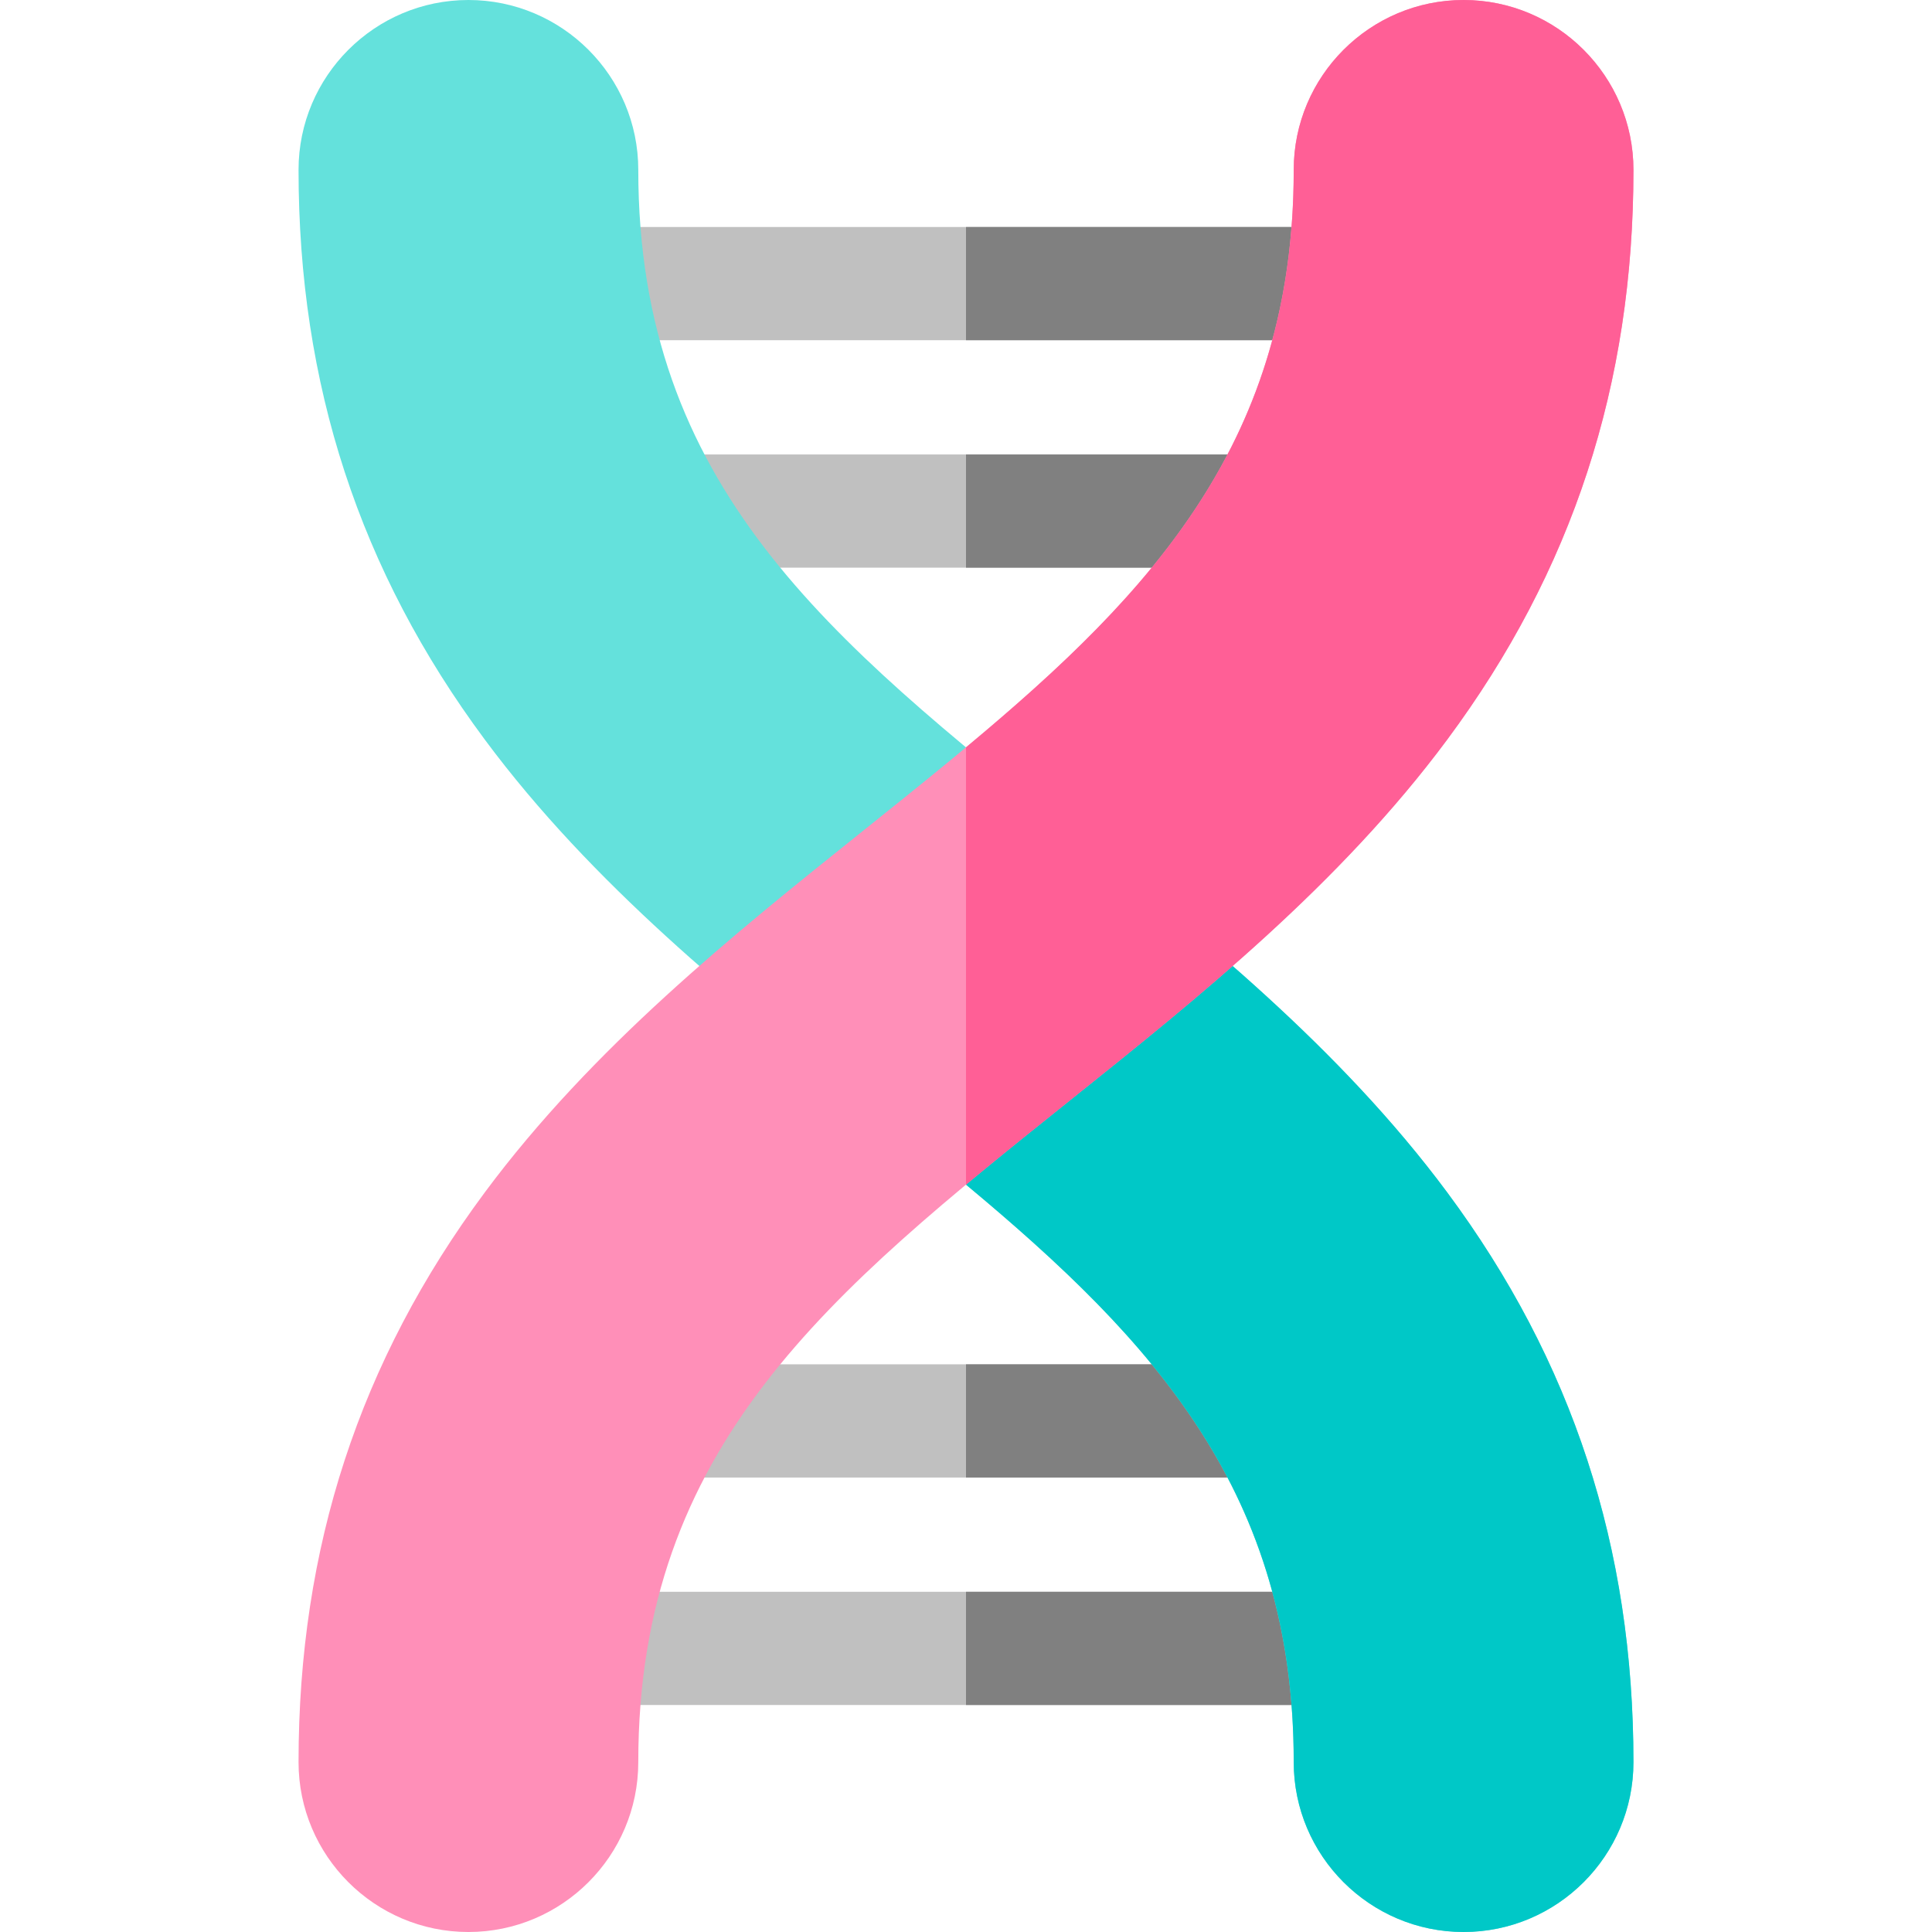
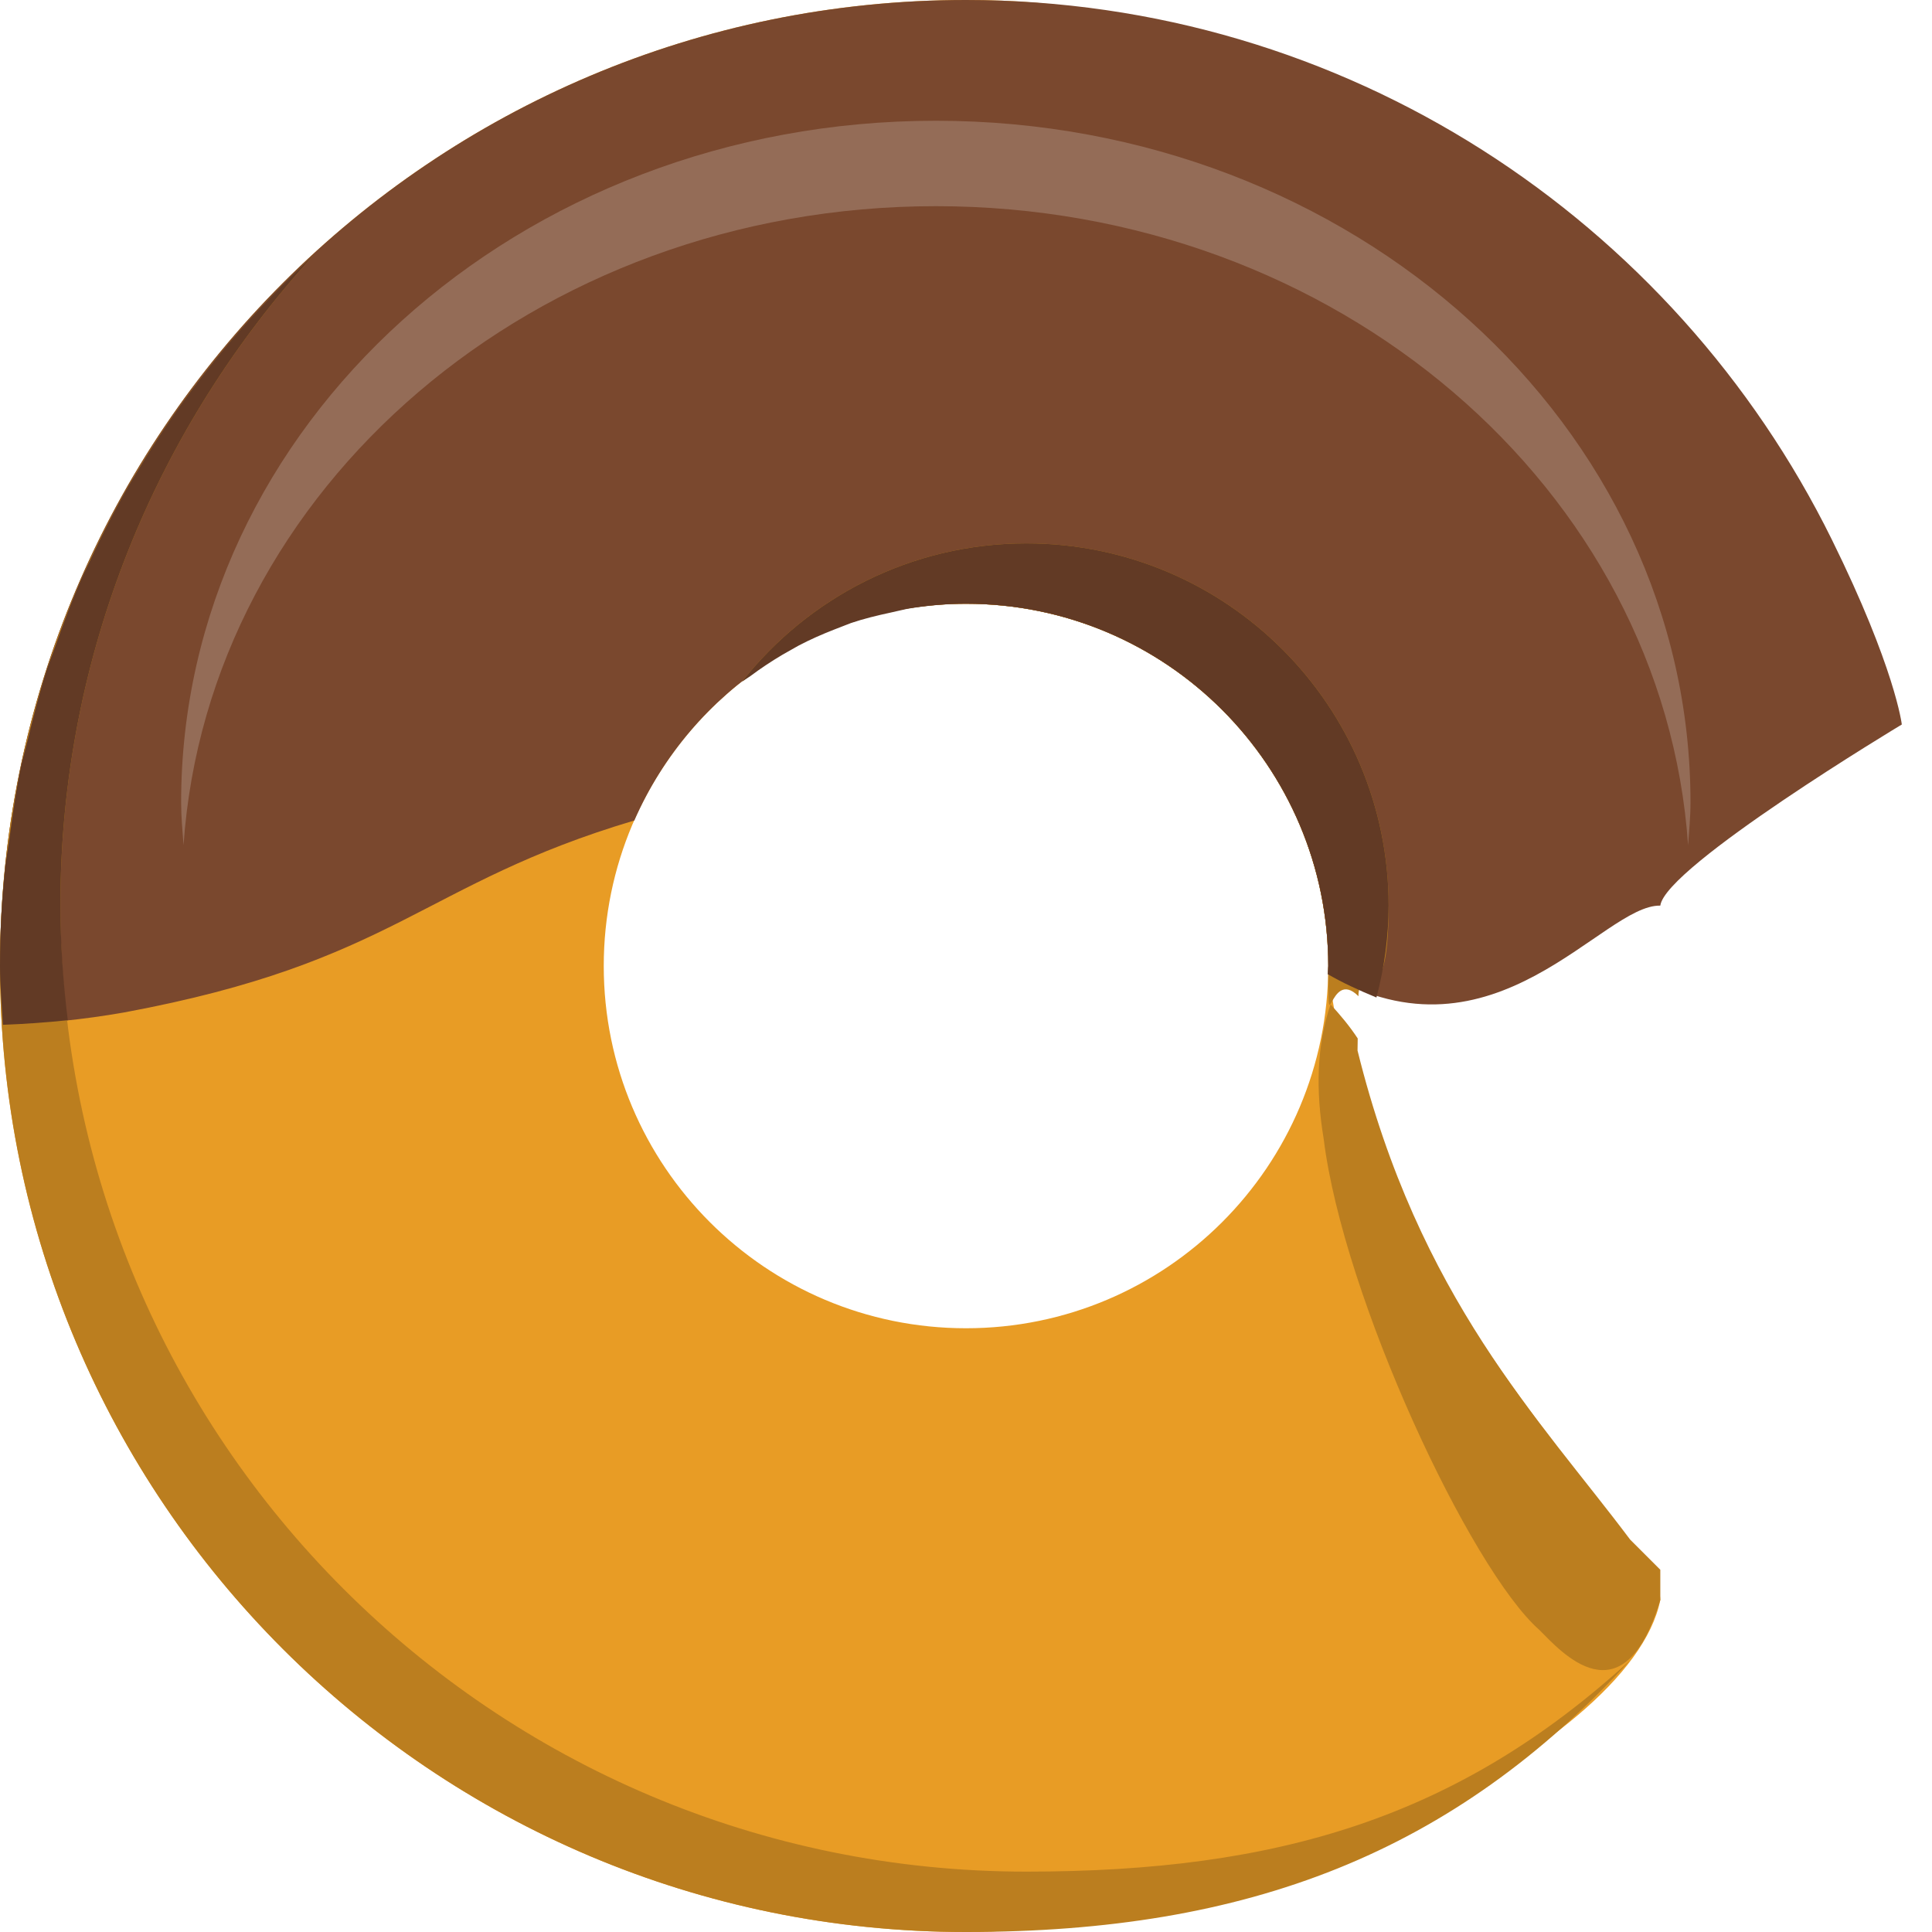
- <svg xmlns="http://www.w3.org/2000/svg" id="Capa_1" enable-background="new 0 0 512 512" height="24" viewBox="0 0 512 512" width="24">
-   <g>
-     <g fill="silver">
-       <path d="m177.958 120.438h156.083v30h-156.083z" />
-       <path d="m177.958 361.562h156.083v30h-156.083z" />
-       <path d="m156.372 60.156h199.257v30h-199.257z" />
-       <path d="m156.372 421.844h199.257v30h-199.257z" />
-     </g>
-     <path d="m256 421.844h99.628v30h-99.628z" fill="grey" />
-     <path d="m256 361.562h78.042v30h-78.042z" fill="grey" />
-     <path d="m256 120.438h78.042v30h-78.042z" fill="grey" />
-     <path d="m256 60.156h99.628v30h-99.628z" fill="grey" />
-     <g>
-       <g>
-         <path d="m387.865 512c-24.822 0-45.016-20.194-45.016-45.016 0-83.856-50.736-124.445-114.97-175.833-33.208-26.567-70.845-56.676-99.399-95.143-33.215-44.746-49.362-94.137-49.362-150.994.001-24.82 20.195-45.014 45.017-45.014s45.016 20.194 45.016 45.016c0 83.856 50.736 124.445 114.97 175.833 33.208 26.567 70.845 56.676 99.399 95.143 33.215 44.746 49.362 94.137 49.362 150.994-.001 24.82-20.195 45.014-45.017 45.014z" fill="#64e1dc" />
-       </g>
-     </g>
-     <path d="m284.12 220.848c-9.727-7.782-19.141-15.315-28.12-22.789v115.882c50.313 41.883 86.85 81.885 86.85 153.043 0 24.822 20.194 45.016 45.016 45.016s45.016-20.194 45.016-45.016c0-56.857-16.146-106.248-49.362-150.994-28.555-38.466-66.191-68.575-99.4-95.142z" fill="#00c8c7" />
-     <path d="m387.865 0c-24.822 0-45.016 20.194-45.016 45.016 0 83.856-50.736 124.445-114.972 175.834-33.207 26.565-70.843 56.675-99.397 95.141-33.215 44.746-49.362 94.137-49.362 150.994 0 24.822 20.194 45.016 45.016 45.016s45.016-20.194 45.016-45.016c0-83.856 50.736-124.445 114.972-175.834 33.207-26.565 70.843-56.675 99.397-95.141 33.215-44.746 49.362-94.137 49.362-150.994 0-24.822-20.194-45.016-45.016-45.016z" fill="#ff8fb8" />
-     <path d="m342.85 45.016c0 71.157-36.536 111.16-86.85 153.043v115.882c8.979-7.475 18.394-15.009 28.122-22.791 33.207-26.565 70.843-56.675 99.397-95.141 33.215-44.746 49.362-94.137 49.362-150.994 0-24.821-20.194-45.015-45.016-45.015s-45.015 20.194-45.015 45.016z" fill="#ff5f96" />
-   </g>
+ <svg xmlns="http://www.w3.org/2000/svg" width="32" height="32" fill="none" viewBox="0 0 32 32">
+   <path fill="#E89C25" d="M16 0C7.163 0 0 7.164 0 16s7.163 16 16 16c4.515 0 11-3 11.5-5.5 0-1-5.01-5.365-5.5-10.5 0-8.836 2.837-16-6-16zm0 22a6 6 0 110-12 6 6 0 010 12z" />
+   <path fill="#7A482E" d="M27.5 15c.08-.646 4-3 4-3s-.108-.933-1.161-3.067C27.728 3.646 22.296 0 16 0 7.163 0 0 7.164 0 16c0 .328.03.65.049.974a13.928 13.928 0 002.002-.204c4.498-.834 4.932-2.133 8.455-3.18A6.003 6.003 0 0116 10a6 6 0 016 6l-.007.136c2.765 1.603 4.548-1.159 5.507-1.136z" />
+   <path fill="#946C57" d="M15.5 3.415c6.639 0 12.054 4.68 12.46 10.585.017-.236.04-.47.04-.708C28 7.055 22.404 2 15.5 2S3 7.055 3 13.292c0 .238.023.472.04.707C3.445 8.094 8.86 3.415 15.5 3.415z" />
+   <path fill="#BB7E1F" d="M23 15a6 6 0 00-6-6c-1.911 0-3.61.896-4.71 2.29A5.97 5.97 0 0116 10a6 6 0 016 6c0 1.402 0 0 .5.5 0-.5.5.412.5-1.5zm-6 16C8.163 31 1 23.836 1 15c0-4.164 1.604-7.943 4.21-10.79C2.016 7.135 0 11.326 0 16c0 8.836 7.163 16 16 16 4.673 0 8.074-1.306 11-4.5-2.847 2.606-5.836 3.5-10 3.5z" />
+   <path fill="#623A25" d="M21.993 16.136c.242.141.517.267.805.386A5.97 5.97 0 0023 15a6 6 0 00-6-6c-1.911 0-3.61.896-4.71 2.29l.135-.089c.173-.13.353-.249.539-.359l.258-.146c.191-.101.389-.188.591-.267l.283-.11c.213-.072.434-.125.657-.173l.273-.062c.318-.053.642-.084.974-.084a6 6 0 016 6l-.007.136z" />
+   <path fill="#BB7E1F" d="M22.038 16.636c.16.174.315.358.45.564l-.003.2C23.5 21.5 25.5 23.5 27 25.5l.5.5v.5c-.616 2.039-1.653.847-2 .5-1.145-1.005-3.252-5.509-3.576-8.139-.132-.797-.118-1.545.114-2.225z" />
+   <path fill="#623A25" d="M1.123 16.898A16.076 16.076 0 011 15c0-4.164 1.604-7.943 4.21-10.79-.398.364-.777.749-1.137 1.15l-.007.008c-.35.392-.68.803-.991 1.229l-.04.053c-.293.405-.565.825-.821 1.256l-.078.13a15.68 15.68 0 00-.645 1.25l-.108.224c-.178.398-.332.808-.477 1.222l-.119.324c-.127.39-.229.791-.327 1.194l-.105.41c-.085.4-.144.811-.198 1.221l-.065.43C.032 14.865 0 15.429 0 16c0 .328.03.65.049.974.35-.013.714-.038 1.074-.076z" />
</svg>
